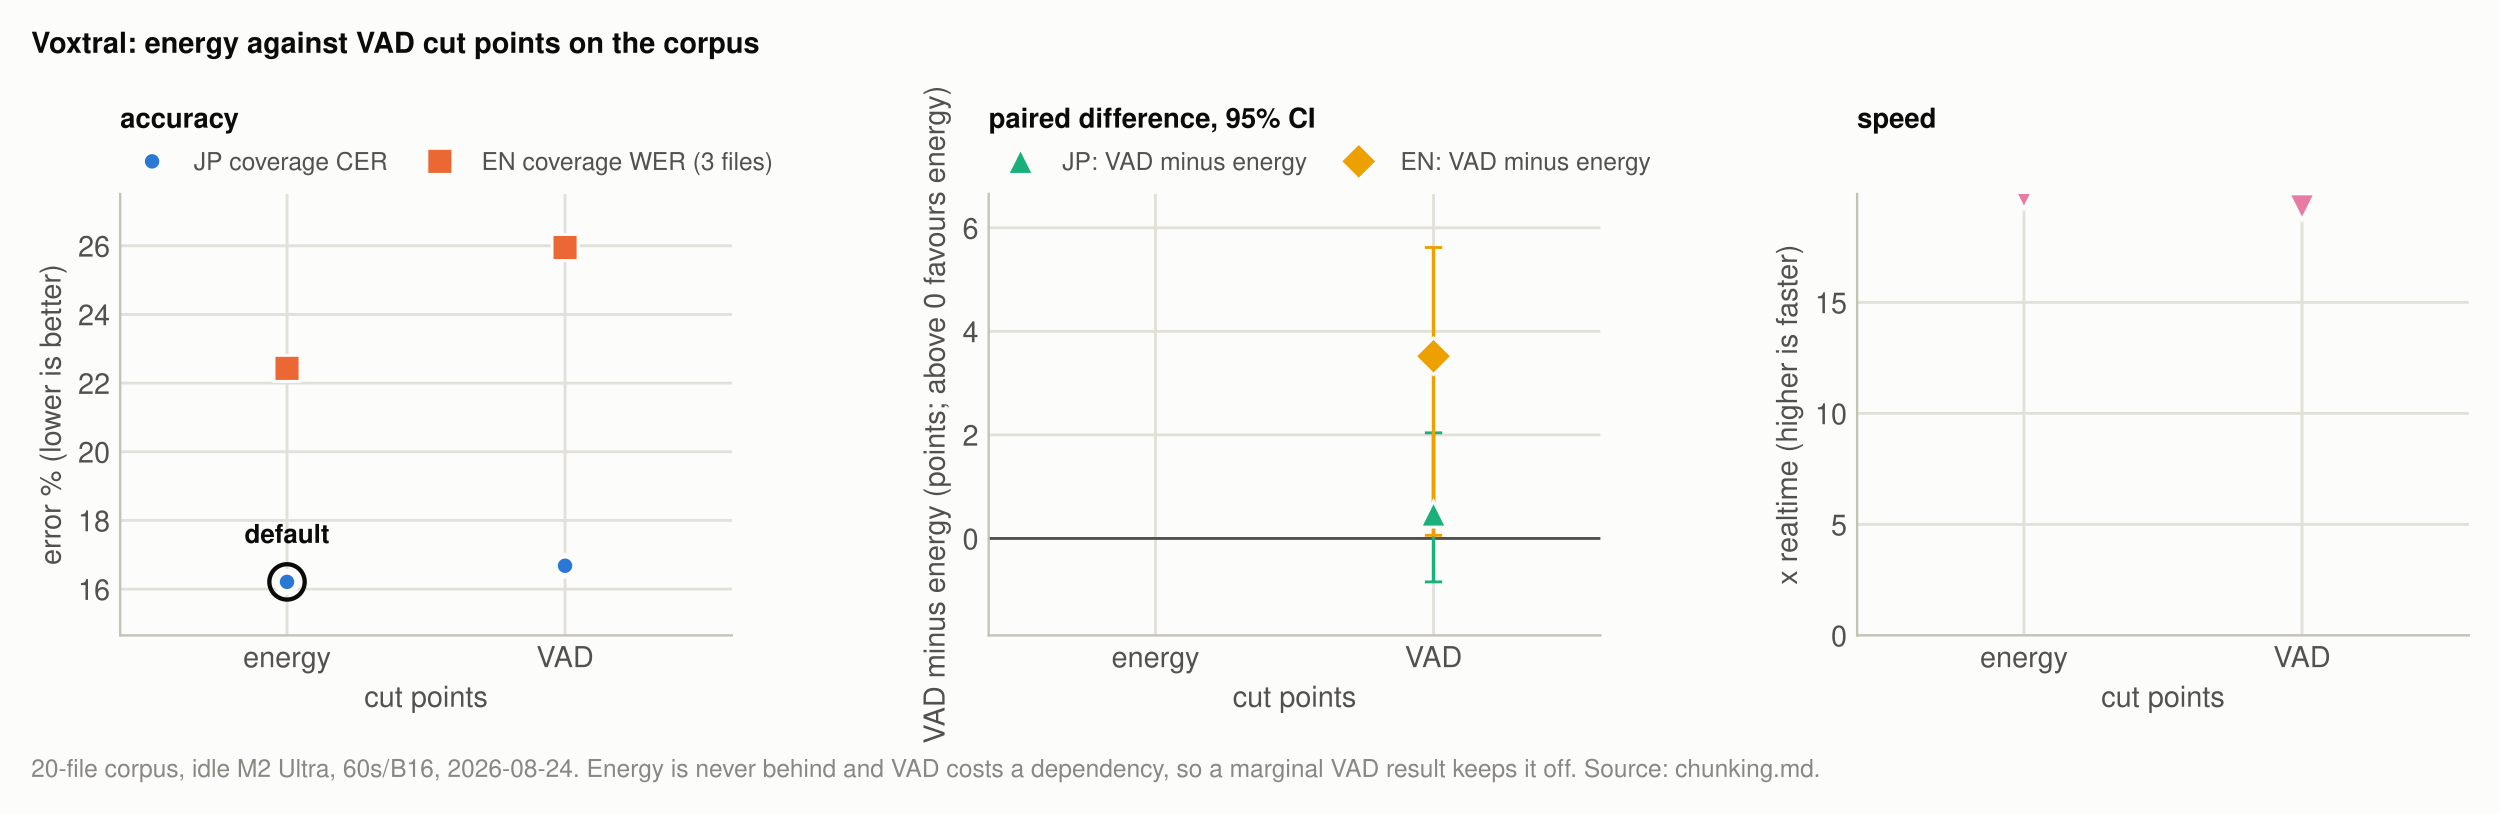
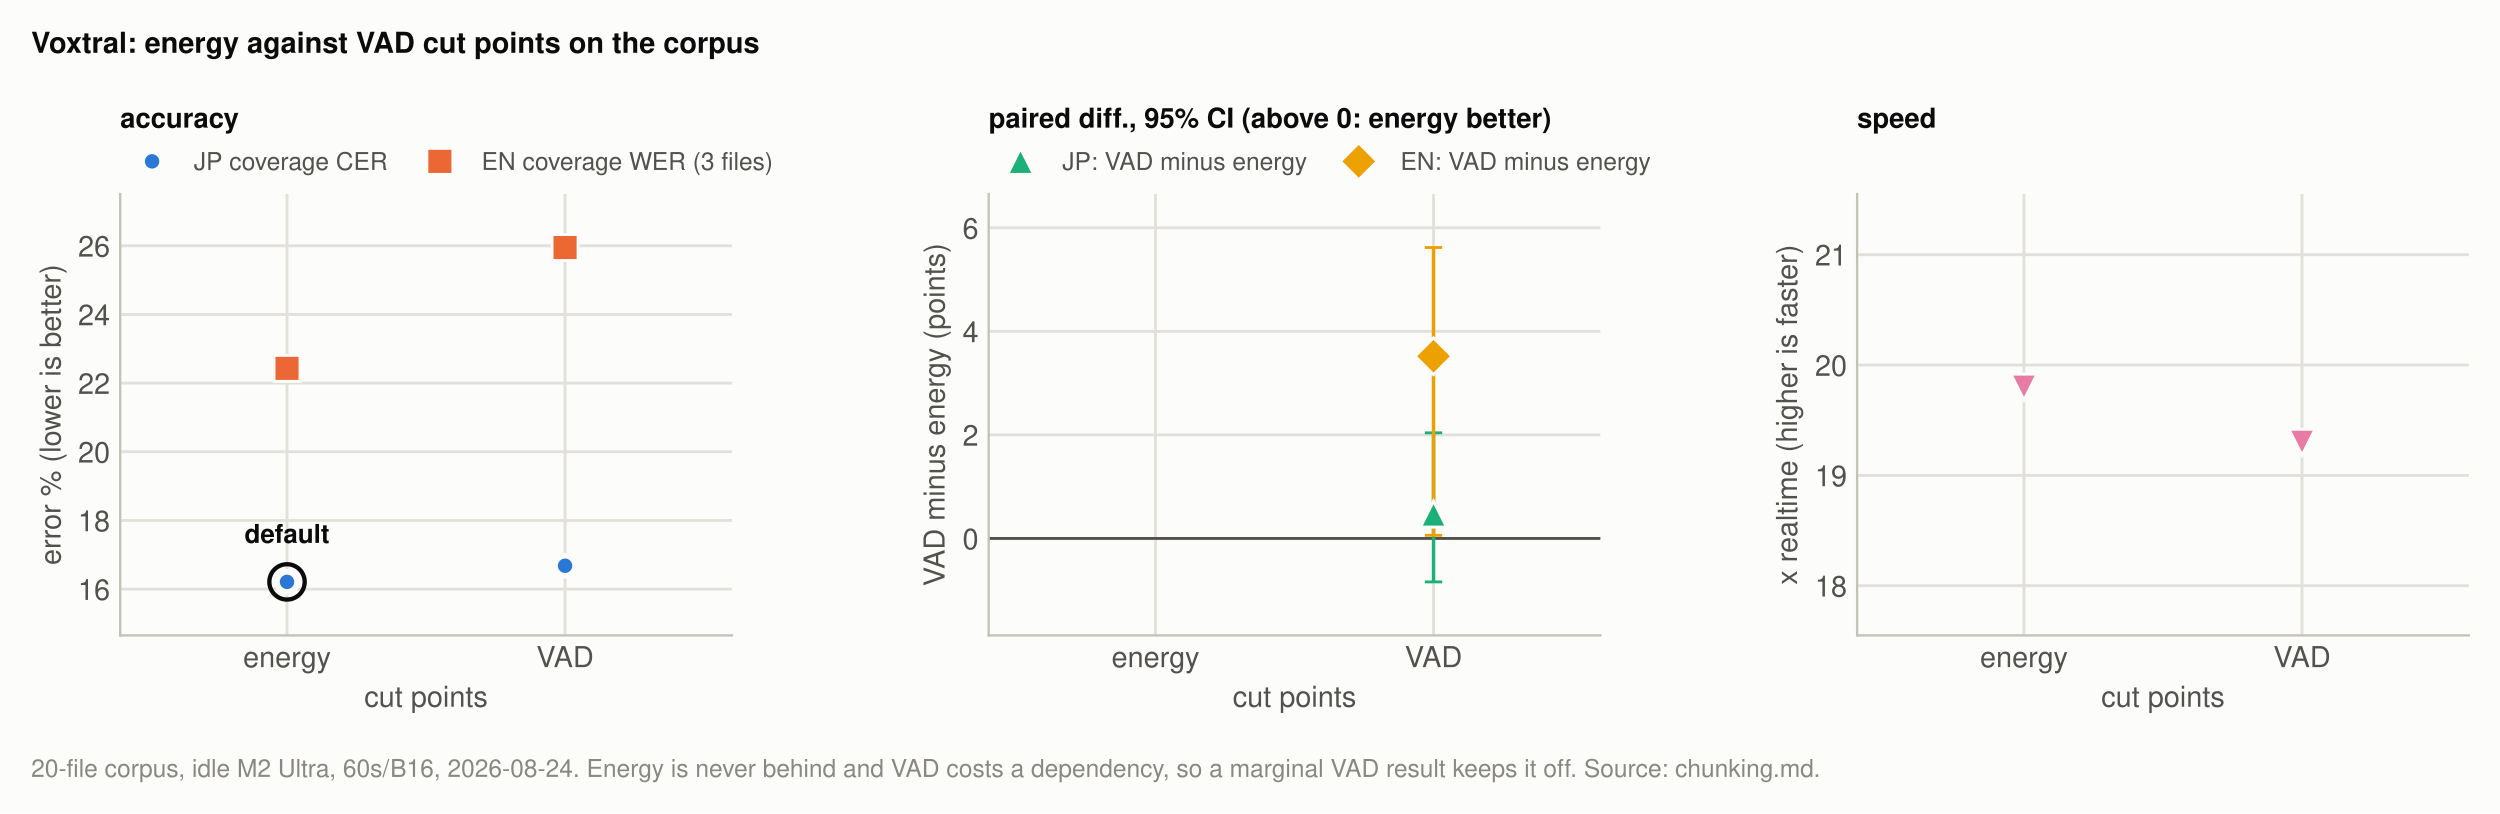
<svg xmlns="http://www.w3.org/2000/svg" xmlns:xlink="http://www.w3.org/1999/xlink" width="866.16pt" height="281.856pt" viewBox="0 0 866.16 281.856" version="1.1">
  <defs>
    <style type="text/css">*{stroke-linejoin: round; stroke-linecap: butt}</style>
  </defs>
  <g id="figure_1">
    <g id="patch_1">
      <path d="M 0 281.856  L 866.16 281.856  L 866.16 0  L 0 0  z " style="fill: #fcfcfb" />
    </g>
    <g id="axes_1">
      <g id="patch_2">
        <path d="M 41.64 220.14  L 253.574 220.14  L 253.574 67.22  L 41.64 67.22  z " style="fill: #fcfcfb" />
      </g>
      <g id="matplotlib.axis_1">
        <g id="xtick_1">
          <g id="line2d_1">
            <path d="M 99.44 220.14  L 99.44 67.22  " clip-path="url(#p532b25b0b0)" style="fill: none; stroke: #e1e0d9; stroke-linecap: round" />
          </g>
          <g id="line2d_2" />
          <g id="text_1">
            <text style="font-size: 10px; font-family: 'Helvetica', 'Arial', 'DejaVu Sans'; text-anchor: middle; fill: #52514e" x="99.44" y="231.14" transform="rotate(-0 99.44021 231.14)">energy</text>
          </g>
        </g>
        <g id="xtick_2">
          <g id="line2d_3">
            <path d="M 195.774 220.14  L 195.774 67.22  " clip-path="url(#p532b25b0b0)" style="fill: none; stroke: #e1e0d9; stroke-linecap: round" />
          </g>
          <g id="line2d_4" />
          <g id="text_2">
            <text style="font-size: 10px; font-family: 'Helvetica', 'Arial', 'DejaVu Sans'; text-anchor: middle; fill: #52514e" x="195.774" y="231.14" transform="rotate(-0 195.7739 231.14)">VAD</text>
          </g>
        </g>
        <g id="text_3">
          <text style="font-size: 10px; font-family: 'Helvetica', 'Arial', 'DejaVu Sans'; text-anchor: middle; fill: #52514e" x="147.607" y="244.852" transform="rotate(-0 147.6071 244.8525)">cut points</text>
        </g>
      </g>
      <g id="matplotlib.axis_2">
        <g id="ytick_1">
          <g id="line2d_5">
            <path d="M 41.64 204.102  L 253.574 204.102  " clip-path="url(#p532b25b0b0)" style="fill: none; stroke: #e1e0d9; stroke-linecap: round" />
          </g>
          <g id="line2d_6" />
          <g id="text_4">
            <text style="font-size: 10px; font-family: 'Helvetica', 'Arial', 'DejaVu Sans'; text-anchor: end; fill: #52514e" x="38.14" y="207.852" transform="rotate(-0 38.14 207.852)">16</text>
          </g>
        </g>
        <g id="ytick_2">
          <g id="line2d_7">
            <path d="M 41.64 180.314  L 253.574 180.314  " clip-path="url(#p532b25b0b0)" style="fill: none; stroke: #e1e0d9; stroke-linecap: round" />
          </g>
          <g id="line2d_8" />
          <g id="text_5">
            <text style="font-size: 10px; font-family: 'Helvetica', 'Arial', 'DejaVu Sans'; text-anchor: end; fill: #52514e" x="38.14" y="184.064" transform="rotate(-0 38.14 184.0638)">18</text>
          </g>
        </g>
        <g id="ytick_3">
          <g id="line2d_9">
            <path d="M 41.64 156.526  L 253.574 156.526  " clip-path="url(#p532b25b0b0)" style="fill: none; stroke: #e1e0d9; stroke-linecap: round" />
          </g>
          <g id="line2d_10" />
          <g id="text_6">
            <text style="font-size: 10px; font-family: 'Helvetica', 'Arial', 'DejaVu Sans'; text-anchor: end; fill: #52514e" x="38.14" y="160.276" transform="rotate(-0 38.14 160.2756)">20</text>
          </g>
        </g>
        <g id="ytick_4">
          <g id="line2d_11">
            <path d="M 41.64 132.737  L 253.574 132.737  " clip-path="url(#p532b25b0b0)" style="fill: none; stroke: #e1e0d9; stroke-linecap: round" />
          </g>
          <g id="line2d_12" />
          <g id="text_7">
            <text style="font-size: 10px; font-family: 'Helvetica', 'Arial', 'DejaVu Sans'; text-anchor: end; fill: #52514e" x="38.14" y="136.487" transform="rotate(-0 38.14 136.4874)">22</text>
          </g>
        </g>
        <g id="ytick_5">
          <g id="line2d_13">
            <path d="M 41.64 108.949  L 253.574 108.949  " clip-path="url(#p532b25b0b0)" style="fill: none; stroke: #e1e0d9; stroke-linecap: round" />
          </g>
          <g id="line2d_14" />
          <g id="text_8">
            <text style="font-size: 10px; font-family: 'Helvetica', 'Arial', 'DejaVu Sans'; text-anchor: end; fill: #52514e" x="38.14" y="112.699" transform="rotate(-0 38.14 112.6992)">24</text>
          </g>
        </g>
        <g id="ytick_6">
          <g id="line2d_15">
            <path d="M 41.64 85.161  L 253.574 85.161  " clip-path="url(#p532b25b0b0)" style="fill: none; stroke: #e1e0d9; stroke-linecap: round" />
          </g>
          <g id="line2d_16" />
          <g id="text_9">
            <text style="font-size: 10px; font-family: 'Helvetica', 'Arial', 'DejaVu Sans'; text-anchor: end; fill: #52514e" x="38.14" y="88.911" transform="rotate(-0 38.14 88.91105)">26</text>
          </g>
        </g>
        <g id="text_10">
          <text style="font-size: 10px; font-family: 'Helvetica', 'Arial', 'DejaVu Sans'; text-anchor: middle; fill: #52514e" x="20.977" y="143.68" transform="rotate(-90 20.9775 143.68)">error % (lower is better)</text>
        </g>
      </g>
      <g id="patch_3">
        <path d="M 41.64 220.14  L 41.64 67.22  " style="fill: none; stroke: #c3c2b7; stroke-width: 0.8; stroke-linejoin: miter; stroke-linecap: square" />
      </g>
      <g id="patch_4">
        <path d="M 41.64 220.14  L 253.574 220.14  " style="fill: none; stroke: #c3c2b7; stroke-width: 0.8; stroke-linejoin: miter; stroke-linecap: square" />
      </g>
      <g id="line2d_17">
        <defs>
          <path id="me25996a3b5" d="M 0 3.5  C 0.928 3.5 1.819 3.131 2.475 2.475  C 3.131 1.819 3.5 0.928 3.5 0  C 3.5 -0.928 3.131 -1.819 2.475 -2.475  C 1.819 -3.131 0.928 -3.5 0 -3.5  C -0.928 -3.5 -1.819 -3.131 -2.475 -2.475  C -3.131 -1.819 -3.5 -0.928 -3.5 0  C -3.5 0.928 -3.131 1.819 -2.475 2.475  C -1.819 3.131 -0.928 3.5 0 3.5  z " style="stroke: #fcfcfb; stroke-width: 2" />
        </defs>
        <g clip-path="url(#p532b25b0b0)">
          <use xlink:href="#me25996a3b5" x="99.44" y="201.604" style="fill: #2a78d6; stroke: #fcfcfb; stroke-width: 2" />
          <use xlink:href="#me25996a3b5" x="195.774" y="196.014" style="fill: #2a78d6; stroke: #fcfcfb; stroke-width: 2" />
        </g>
      </g>
      <g id="line2d_18">
        <defs>
          <path id="m1132983ee9" d="M -4.5 4.5  L 4.5 4.5  L 4.5 -4.5  L -4.5 -4.5  z " style="stroke: #fcfcfb; stroke-linejoin: miter" />
        </defs>
        <g clip-path="url(#p532b25b0b0)">
          <use xlink:href="#m1132983ee9" x="99.44" y="127.623" style="fill: #eb6834; stroke: #fcfcfb; stroke-linejoin: miter" />
          <use xlink:href="#m1132983ee9" x="195.774" y="85.756" style="fill: #eb6834; stroke: #fcfcfb; stroke-linejoin: miter" />
        </g>
      </g>
      <g id="text_11">
        <text style="font-weight: 700; font-size: 9px; font-family: 'Helvetica', 'Arial', 'DejaVu Sans'; text-anchor: middle; fill: #0b0b0b" x="99.44" y="188.075" transform="rotate(-0 99.44021 188.0749)">default</text>
      </g>
      <g id="text_12">
        <text style="font-weight: 700; font-size: 9.5px; font-family: 'Helvetica', 'Arial', 'DejaVu Sans'; text-anchor: start; fill: #0b0b0b" x="41.64" y="44.22" transform="rotate(-0 41.64 44.22)">accuracy</text>
      </g>
      <g id="PathCollection_1">
        <path d="M 99.44 207.728  C 101.064 207.728 102.622 207.083 103.77 205.934  C 104.919 204.786 105.564 203.228 105.564 201.604  C 105.564 199.98 104.919 198.422 103.77 197.274  C 102.622 196.126 101.064 195.481 99.44 195.481  C 97.816 195.481 96.258 196.126 95.11 197.274  C 93.962 198.422 93.316 199.98 93.316 201.604  C 93.316 203.228 93.962 204.786 95.11 205.934  C 96.258 207.083 97.816 207.728 99.44 207.728  L 99.44 207.728  z " clip-path="url(#p532b25b0b0)" style="fill: none; stroke: #0b0b0b; stroke-width: 1.5" />
      </g>
      <g id="legend_1">
        <g id="line2d_19">
          <g>
            <use xlink:href="#me25996a3b5" x="52.69" y="55.906" style="fill: #2a78d6; stroke: #fcfcfb; stroke-width: 2" />
          </g>
        </g>
        <g id="text_13">
          <text style="font-size: 8.5px; font-family: 'Helvetica', 'Arial', 'DejaVu Sans'; text-anchor: start; fill: #52514e" x="67.14" y="58.881" transform="rotate(-0 67.14 58.88097)">JP coverage CER</text>
        </g>
        <g id="line2d_20">
          <g>
            <use xlink:href="#m1132983ee9" x="152.395" y="55.906" style="fill: #eb6834; stroke: #fcfcfb; stroke-linejoin: miter" />
          </g>
        </g>
        <g id="text_14">
          <text style="font-size: 8.5px; font-family: 'Helvetica', 'Arial', 'DejaVu Sans'; text-anchor: start; fill: #52514e" x="166.845" y="58.881" transform="rotate(-0 166.845 58.88097)">EN coverage WER (3 files)</text>
        </g>
      </g>
    </g>
    <g id="axes_2">
      <g id="patch_5">
        <path d="M 342.533 220.14  L 554.467 220.14  L 554.467 67.22  L 342.533 67.22  z " style="fill: #fcfcfb" />
      </g>
      <g id="matplotlib.axis_3">
        <g id="xtick_3">
          <g id="line2d_21">
            <path d="M 400.333 220.14  L 400.333 67.22  " clip-path="url(#p2d82073742)" style="fill: none; stroke: #e1e0d9; stroke-linecap: round" />
          </g>
          <g id="line2d_22" />
          <g id="text_15">
            <text style="font-size: 10px; font-family: 'Helvetica', 'Arial', 'DejaVu Sans'; text-anchor: middle; fill: #52514e" x="400.333" y="231.14" transform="rotate(-0 400.3332 231.14)">energy</text>
          </g>
        </g>
        <g id="xtick_4">
          <g id="line2d_23">
            <path d="M 496.667 220.14  L 496.667 67.22  " clip-path="url(#p2d82073742)" style="fill: none; stroke: #e1e0d9; stroke-linecap: round" />
          </g>
          <g id="line2d_24" />
          <g id="text_16">
            <text style="font-size: 10px; font-family: 'Helvetica', 'Arial', 'DejaVu Sans'; text-anchor: middle; fill: #52514e" x="496.667" y="231.14" transform="rotate(-0 496.6668 231.14)">VAD</text>
          </g>
        </g>
        <g id="text_17">
          <text style="font-size: 10px; font-family: 'Helvetica', 'Arial', 'DejaVu Sans'; text-anchor: middle; fill: #52514e" x="448.5" y="244.852" transform="rotate(-0 448.5 244.8525)">cut points</text>
        </g>
      </g>
      <g id="matplotlib.axis_4">
        <g id="ytick_7">
          <g id="line2d_25">
            <path d="M 342.533 186.54  L 554.467 186.54  " clip-path="url(#p2d82073742)" style="fill: none; stroke: #e1e0d9; stroke-linecap: round" />
          </g>
          <g id="line2d_26" />
          <g id="text_18">
            <text style="font-size: 10px; font-family: 'Helvetica', 'Arial', 'DejaVu Sans'; text-anchor: end; fill: #52514e" x="339.033" y="190.29" transform="rotate(-0 339.0329 190.2904)">0</text>
          </g>
        </g>
        <g id="ytick_8">
          <g id="line2d_27">
            <path d="M 342.533 150.674  L 554.467 150.674  " clip-path="url(#p2d82073742)" style="fill: none; stroke: #e1e0d9; stroke-linecap: round" />
          </g>
          <g id="line2d_28" />
          <g id="text_19">
            <text style="font-size: 10px; font-family: 'Helvetica', 'Arial', 'DejaVu Sans'; text-anchor: end; fill: #52514e" x="339.033" y="154.424" transform="rotate(-0 339.0329 154.4239)">2</text>
          </g>
        </g>
        <g id="ytick_9">
          <g id="line2d_29">
            <path d="M 342.533 114.808  L 554.467 114.808  " clip-path="url(#p2d82073742)" style="fill: none; stroke: #e1e0d9; stroke-linecap: round" />
          </g>
          <g id="line2d_30" />
          <g id="text_20">
            <text style="font-size: 10px; font-family: 'Helvetica', 'Arial', 'DejaVu Sans'; text-anchor: end; fill: #52514e" x="339.033" y="118.558" transform="rotate(-0 339.0329 118.5575)">4</text>
          </g>
        </g>
        <g id="ytick_10">
          <g id="line2d_31">
            <path d="M 342.533 78.941  L 554.467 78.941  " clip-path="url(#p2d82073742)" style="fill: none; stroke: #e1e0d9; stroke-linecap: round" />
          </g>
          <g id="line2d_32" />
          <g id="text_21">
            <text style="font-size: 10px; font-family: 'Helvetica', 'Arial', 'DejaVu Sans'; text-anchor: end; fill: #52514e" x="339.033" y="82.691" transform="rotate(-0 339.0329 82.69114)">6</text>
          </g>
        </g>
        <g id="text_22">
-           <text style="font-size: 10px; font-family: 'Helvetica', 'Arial', 'DejaVu Sans'; text-anchor: middle; fill: #52514e" x="327.26" y="143.68" transform="rotate(-90 327.2595 143.68)">VAD minus energy (points; above 0 favours energy)</text>
+           <text style="font-size: 10px; font-family: 'Helvetica', 'Arial', 'DejaVu Sans'; text-anchor: middle; fill: #52514e" x="327.26" y="143.68" transform="rotate(-90 327.2595 143.68)">VAD minus energy (points)</text>
        </g>
      </g>
      <g id="line2d_33">
        <path d="M 342.533 186.54  L 554.467 186.54  " clip-path="url(#p2d82073742)" style="fill: none; stroke: #52514e; stroke-linecap: round" />
      </g>
      <g id="LineCollection_1">
        <path d="M 496.667 201.604  L 496.667 149.957  " clip-path="url(#p2d82073742)" style="fill: none; stroke: #1baf7a; stroke-width: 1.2" />
      </g>
      <g id="line2d_34">
        <defs>
          <path id="m8c97f574ae" d="M 3 0  L -3 -0  " style="stroke: #1baf7a" />
        </defs>
        <g clip-path="url(#p2d82073742)">
          <use xlink:href="#m8c97f574ae" x="496.667" y="201.604" style="fill: #1f77b4; stroke: #1baf7a" />
        </g>
      </g>
      <g id="line2d_35">
        <g clip-path="url(#p2d82073742)">
          <use xlink:href="#m8c97f574ae" x="496.667" y="149.957" style="fill: #1f77b4; stroke: #1baf7a" />
        </g>
      </g>
      <g id="LineCollection_2">
        <path d="M 496.667 185.464  L 496.667 85.756  " clip-path="url(#p2d82073742)" style="fill: none; stroke: #eda100; stroke-width: 1.2" />
      </g>
      <g id="line2d_36">
        <defs>
          <path id="m1f4797c52c" d="M 3 0  L -3 -0  " style="stroke: #eda100" />
        </defs>
        <g clip-path="url(#p2d82073742)">
          <use xlink:href="#m1f4797c52c" x="496.667" y="185.464" style="fill: #1f77b4; stroke: #eda100" />
        </g>
      </g>
      <g id="line2d_37">
        <g clip-path="url(#p2d82073742)">
          <use xlink:href="#m1f4797c52c" x="496.667" y="85.756" style="fill: #1f77b4; stroke: #eda100" />
        </g>
      </g>
      <g id="patch_6">
        <path d="M 342.533 220.14  L 342.533 67.22  " style="fill: none; stroke: #c3c2b7; stroke-width: 0.8; stroke-linejoin: miter; stroke-linecap: square" />
      </g>
      <g id="patch_7">
        <path d="M 342.533 220.14  L 554.467 220.14  " style="fill: none; stroke: #c3c2b7; stroke-width: 0.8; stroke-linejoin: miter; stroke-linecap: square" />
      </g>
      <g id="line2d_38">
        <defs>
          <path id="m2f4d4d476e" d="M 0 -4.5  L -4.5 4.5  L 4.5 4.5  z " style="stroke: #fcfcfb; stroke-linejoin: miter" />
        </defs>
        <g clip-path="url(#p2d82073742)">
          <use xlink:href="#m2f4d4d476e" x="496.667" y="178.112" style="fill: #1baf7a; stroke: #fcfcfb; stroke-linejoin: miter" />
        </g>
      </g>
      <g id="line2d_39">
        <defs>
          <path id="m8de7644a40" d="M -0 6.364  L 6.364 0  L 0 -6.364  L -6.364 -0  z " style="stroke: #fcfcfb; stroke-linejoin: miter" />
        </defs>
        <g clip-path="url(#p2d82073742)">
          <use xlink:href="#m8de7644a40" x="496.667" y="123.415" style="fill: #eda100; stroke: #fcfcfb; stroke-linejoin: miter" />
        </g>
      </g>
      <g id="text_23">
-         <text style="font-weight: 700; font-size: 9.5px; font-family: 'Helvetica', 'Arial', 'DejaVu Sans'; text-anchor: start; fill: #0b0b0b" x="342.533" y="44.22" transform="rotate(-0 342.5329 44.22)">paired difference, 95% CI</text>
+         <text style="font-weight: 700; font-size: 9.5px; font-family: 'Helvetica', 'Arial', 'DejaVu Sans'; text-anchor: start; fill: #0b0b0b" x="342.533" y="44.22" transform="rotate(-0 342.5329 44.22)">paired diff., 95% CI (above 0: energy better)</text>
      </g>
      <g id="legend_2">
        <g id="line2d_40">
          <g>
            <use xlink:href="#m2f4d4d476e" x="353.583" y="55.906" style="fill: #1baf7a; stroke: #fcfcfb; stroke-linejoin: miter" />
          </g>
        </g>
        <g id="text_24">
          <text style="font-size: 8.5px; font-family: 'Helvetica', 'Arial', 'DejaVu Sans'; text-anchor: start; fill: #52514e" x="368.033" y="58.881" transform="rotate(-0 368.0329 58.88097)">JP: VAD minus energy</text>
        </g>
        <g id="line2d_41">
          <g>
            <use xlink:href="#m8de7644a40" x="470.759" y="55.906" style="fill: #eda100; stroke: #fcfcfb; stroke-linejoin: miter" />
          </g>
        </g>
        <g id="text_25">
          <text style="font-size: 8.5px; font-family: 'Helvetica', 'Arial', 'DejaVu Sans'; text-anchor: start; fill: #52514e" x="485.209" y="58.881" transform="rotate(-0 485.2094 58.88097)">EN: VAD minus energy</text>
        </g>
      </g>
    </g>
    <g id="axes_3">
      <g id="patch_8">
        <path d="M 643.426 220.14  L 855.36 220.14  L 855.36 67.22  L 643.426 67.22  z " style="fill: #fcfcfb" />
      </g>
      <g id="matplotlib.axis_5">
        <g id="xtick_5">
          <g id="line2d_42">
            <path d="M 701.226 220.14  L 701.226 67.22  " clip-path="url(#p62432e437d)" style="fill: none; stroke: #e1e0d9; stroke-linecap: round" />
          </g>
          <g id="line2d_43" />
          <g id="text_26">
            <text style="font-size: 10px; font-family: 'Helvetica', 'Arial', 'DejaVu Sans'; text-anchor: middle; fill: #52514e" x="701.226" y="231.14" transform="rotate(-0 701.2261 231.14)">energy</text>
          </g>
        </g>
        <g id="xtick_6">
          <g id="line2d_44">
            <path d="M 797.56 220.14  L 797.56 67.22  " clip-path="url(#p62432e437d)" style="fill: none; stroke: #e1e0d9; stroke-linecap: round" />
          </g>
          <g id="line2d_45" />
          <g id="text_27">
            <text style="font-size: 10px; font-family: 'Helvetica', 'Arial', 'DejaVu Sans'; text-anchor: middle; fill: #52514e" x="797.56" y="231.14" transform="rotate(-0 797.5598 231.14)">VAD</text>
          </g>
        </g>
        <g id="text_28">
          <text style="font-size: 10px; font-family: 'Helvetica', 'Arial', 'DejaVu Sans'; text-anchor: middle; fill: #52514e" x="749.393" y="244.852" transform="rotate(-0 749.3929 244.8525)">cut points</text>
        </g>
      </g>
      <g id="matplotlib.axis_6">
        <g id="ytick_11">
          <g id="line2d_46">
-             <path d="M 643.426 220.14  L 855.36 220.14  " clip-path="url(#p62432e437d)" style="fill: none; stroke: #e1e0d9; stroke-linecap: round" />
+             <path d="M 643.426 202.936  L 855.36 202.936  " clip-path="url(#p62432e437d)" style="fill: none; stroke: #e1e0d9; stroke-linecap: round" />
          </g>
          <g id="line2d_47" />
          <g id="text_29">
-             <text style="font-size: 10px; font-family: 'Helvetica', 'Arial', 'DejaVu Sans'; text-anchor: end; fill: #52514e" x="639.926" y="223.89" transform="rotate(-0 639.9259 223.89)">0</text>
+             <text style="font-size: 10px; font-family: 'Helvetica', 'Arial', 'DejaVu Sans'; text-anchor: end; fill: #52514e" x="639.926" y="206.686" transform="rotate(-0 639.9259 206.6865)">18</text>
          </g>
        </g>
        <g id="ytick_12">
          <g id="line2d_48">
-             <path d="M 643.426 181.679  L 855.36 181.679  " clip-path="url(#p62432e437d)" style="fill: none; stroke: #e1e0d9; stroke-linecap: round" />
+             <path d="M 643.426 164.707  L 855.36 164.707  " clip-path="url(#p62432e437d)" style="fill: none; stroke: #e1e0d9; stroke-linecap: round" />
          </g>
          <g id="line2d_49" />
          <g id="text_30">
-             <text style="font-size: 10px; font-family: 'Helvetica', 'Arial', 'DejaVu Sans'; text-anchor: end; fill: #52514e" x="639.926" y="185.429" transform="rotate(-0 639.9259 185.4292)">5</text>
+             <text style="font-size: 10px; font-family: 'Helvetica', 'Arial', 'DejaVu Sans'; text-anchor: end; fill: #52514e" x="639.926" y="168.457" transform="rotate(-0 639.9259 168.4565)">19</text>
          </g>
        </g>
        <g id="ytick_13">
          <g id="line2d_50">
-             <path d="M 643.426 143.218  L 855.36 143.218  " clip-path="url(#p62432e437d)" style="fill: none; stroke: #e1e0d9; stroke-linecap: round" />
+             <path d="M 643.426 126.477  L 855.36 126.477  " clip-path="url(#p62432e437d)" style="fill: none; stroke: #e1e0d9; stroke-linecap: round" />
          </g>
          <g id="line2d_51" />
          <g id="text_31">
-             <text style="font-size: 10px; font-family: 'Helvetica', 'Arial', 'DejaVu Sans'; text-anchor: end; fill: #52514e" x="639.926" y="146.968" transform="rotate(-0 639.9259 146.9685)">10</text>
+             <text style="font-size: 10px; font-family: 'Helvetica', 'Arial', 'DejaVu Sans'; text-anchor: end; fill: #52514e" x="639.926" y="130.226" transform="rotate(-0 639.9259 130.2265)">20</text>
          </g>
        </g>
        <g id="ytick_14">
          <g id="line2d_52">
-             <path d="M 643.426 104.758  L 855.36 104.758  " clip-path="url(#p62432e437d)" style="fill: none; stroke: #e1e0d9; stroke-linecap: round" />
+             <path d="M 643.426 88.246  L 855.36 88.246  " clip-path="url(#p62432e437d)" style="fill: none; stroke: #e1e0d9; stroke-linecap: round" />
          </g>
          <g id="line2d_53" />
          <g id="text_32">
-             <text style="font-size: 10px; font-family: 'Helvetica', 'Arial', 'DejaVu Sans'; text-anchor: end; fill: #52514e" x="639.926" y="108.508" transform="rotate(-0 639.9259 108.5077)">15</text>
+             <text style="font-size: 10px; font-family: 'Helvetica', 'Arial', 'DejaVu Sans'; text-anchor: end; fill: #52514e" x="639.926" y="91.996" transform="rotate(-0 639.9259 91.9965)">21</text>
          </g>
        </g>
        <g id="text_33">
          <text style="font-size: 10px; font-family: 'Helvetica', 'Arial', 'DejaVu Sans'; text-anchor: middle; fill: #52514e" x="622.592" y="143.68" transform="rotate(-90 622.5915 143.68)">x realtime (higher is faster)</text>
        </g>
      </g>
      <g id="patch_9">
        <path d="M 643.426 220.14  L 643.426 67.22  " style="fill: none; stroke: #c3c2b7; stroke-width: 0.8; stroke-linejoin: miter; stroke-linecap: square" />
      </g>
      <g id="patch_10">
        <path d="M 643.426 220.14  L 855.36 220.14  " style="fill: none; stroke: #c3c2b7; stroke-width: 0.8; stroke-linejoin: miter; stroke-linecap: square" />
      </g>
      <g id="line2d_54">
        <defs>
          <path id="ma0b36e5d17" d="M -0 4.5  L 4.5 -4.5  L -4.5 -4.5  z " style="stroke: #fcfcfb; stroke-linejoin: miter" />
        </defs>
        <g clip-path="url(#p62432e437d)">
-           <use xlink:href="#ma0b36e5d17" x="701.226" y="67.835" style="fill: #e87ba4; stroke: #fcfcfb; stroke-linejoin: miter" />
-           <use xlink:href="#ma0b36e5d17" x="797.56" y="71.681" style="fill: #e87ba4; stroke: #fcfcfb; stroke-linejoin: miter" />
+           <use xlink:href="#ma0b36e5d17" x="701.226" y="134.123" style="fill: #e87ba4; stroke: #fcfcfb; stroke-linejoin: miter" />
+           <use xlink:href="#ma0b36e5d17" x="797.56" y="153.238" style="fill: #e87ba4; stroke: #fcfcfb; stroke-linejoin: miter" />
        </g>
      </g>
      <g id="text_34">
        <text style="font-weight: 700; font-size: 9.5px; font-family: 'Helvetica', 'Arial', 'DejaVu Sans'; text-anchor: start; fill: #0b0b0b" x="643.426" y="44.22" transform="rotate(-0 643.4259 44.22)">speed</text>
      </g>
    </g>
    <g id="text_35">
      <text style="font-weight: 700; font-size: 10px; font-family: 'Helvetica', 'Arial', 'DejaVu Sans'; text-anchor: start; fill: #0b0b0b" x="10.8" y="18.3" transform="rotate(-0 10.8 18.3)">Voxtral: energy against VAD cut points on the corpus</text>
    </g>
    <g id="text_36">
      <text style="font-size: 8.5px; font-family: 'Helvetica', 'Arial', 'DejaVu Sans'; text-anchor: start; fill: #898781" x="10.8" y="269.175" transform="rotate(-0 10.8 269.175)">20-file corpus, idle M2 Ultra, 60s/B16, 2026-08-24. Energy is never behind and VAD costs a dependency, so a marginal VAD result keeps it off. Source: chunking.md.</text>
    </g>
  </g>
  <defs>
    <clipPath id="p532b25b0b0">
      <rect x="41.64" y="67.22" width="211.934" height="152.92" />
    </clipPath>
    <clipPath id="p2d82073742">
      <rect x="342.533" y="67.22" width="211.934" height="152.92" />
    </clipPath>
    <clipPath id="p62432e437d">
      <rect x="643.426" y="67.22" width="211.934" height="152.92" />
    </clipPath>
  </defs>
</svg>
